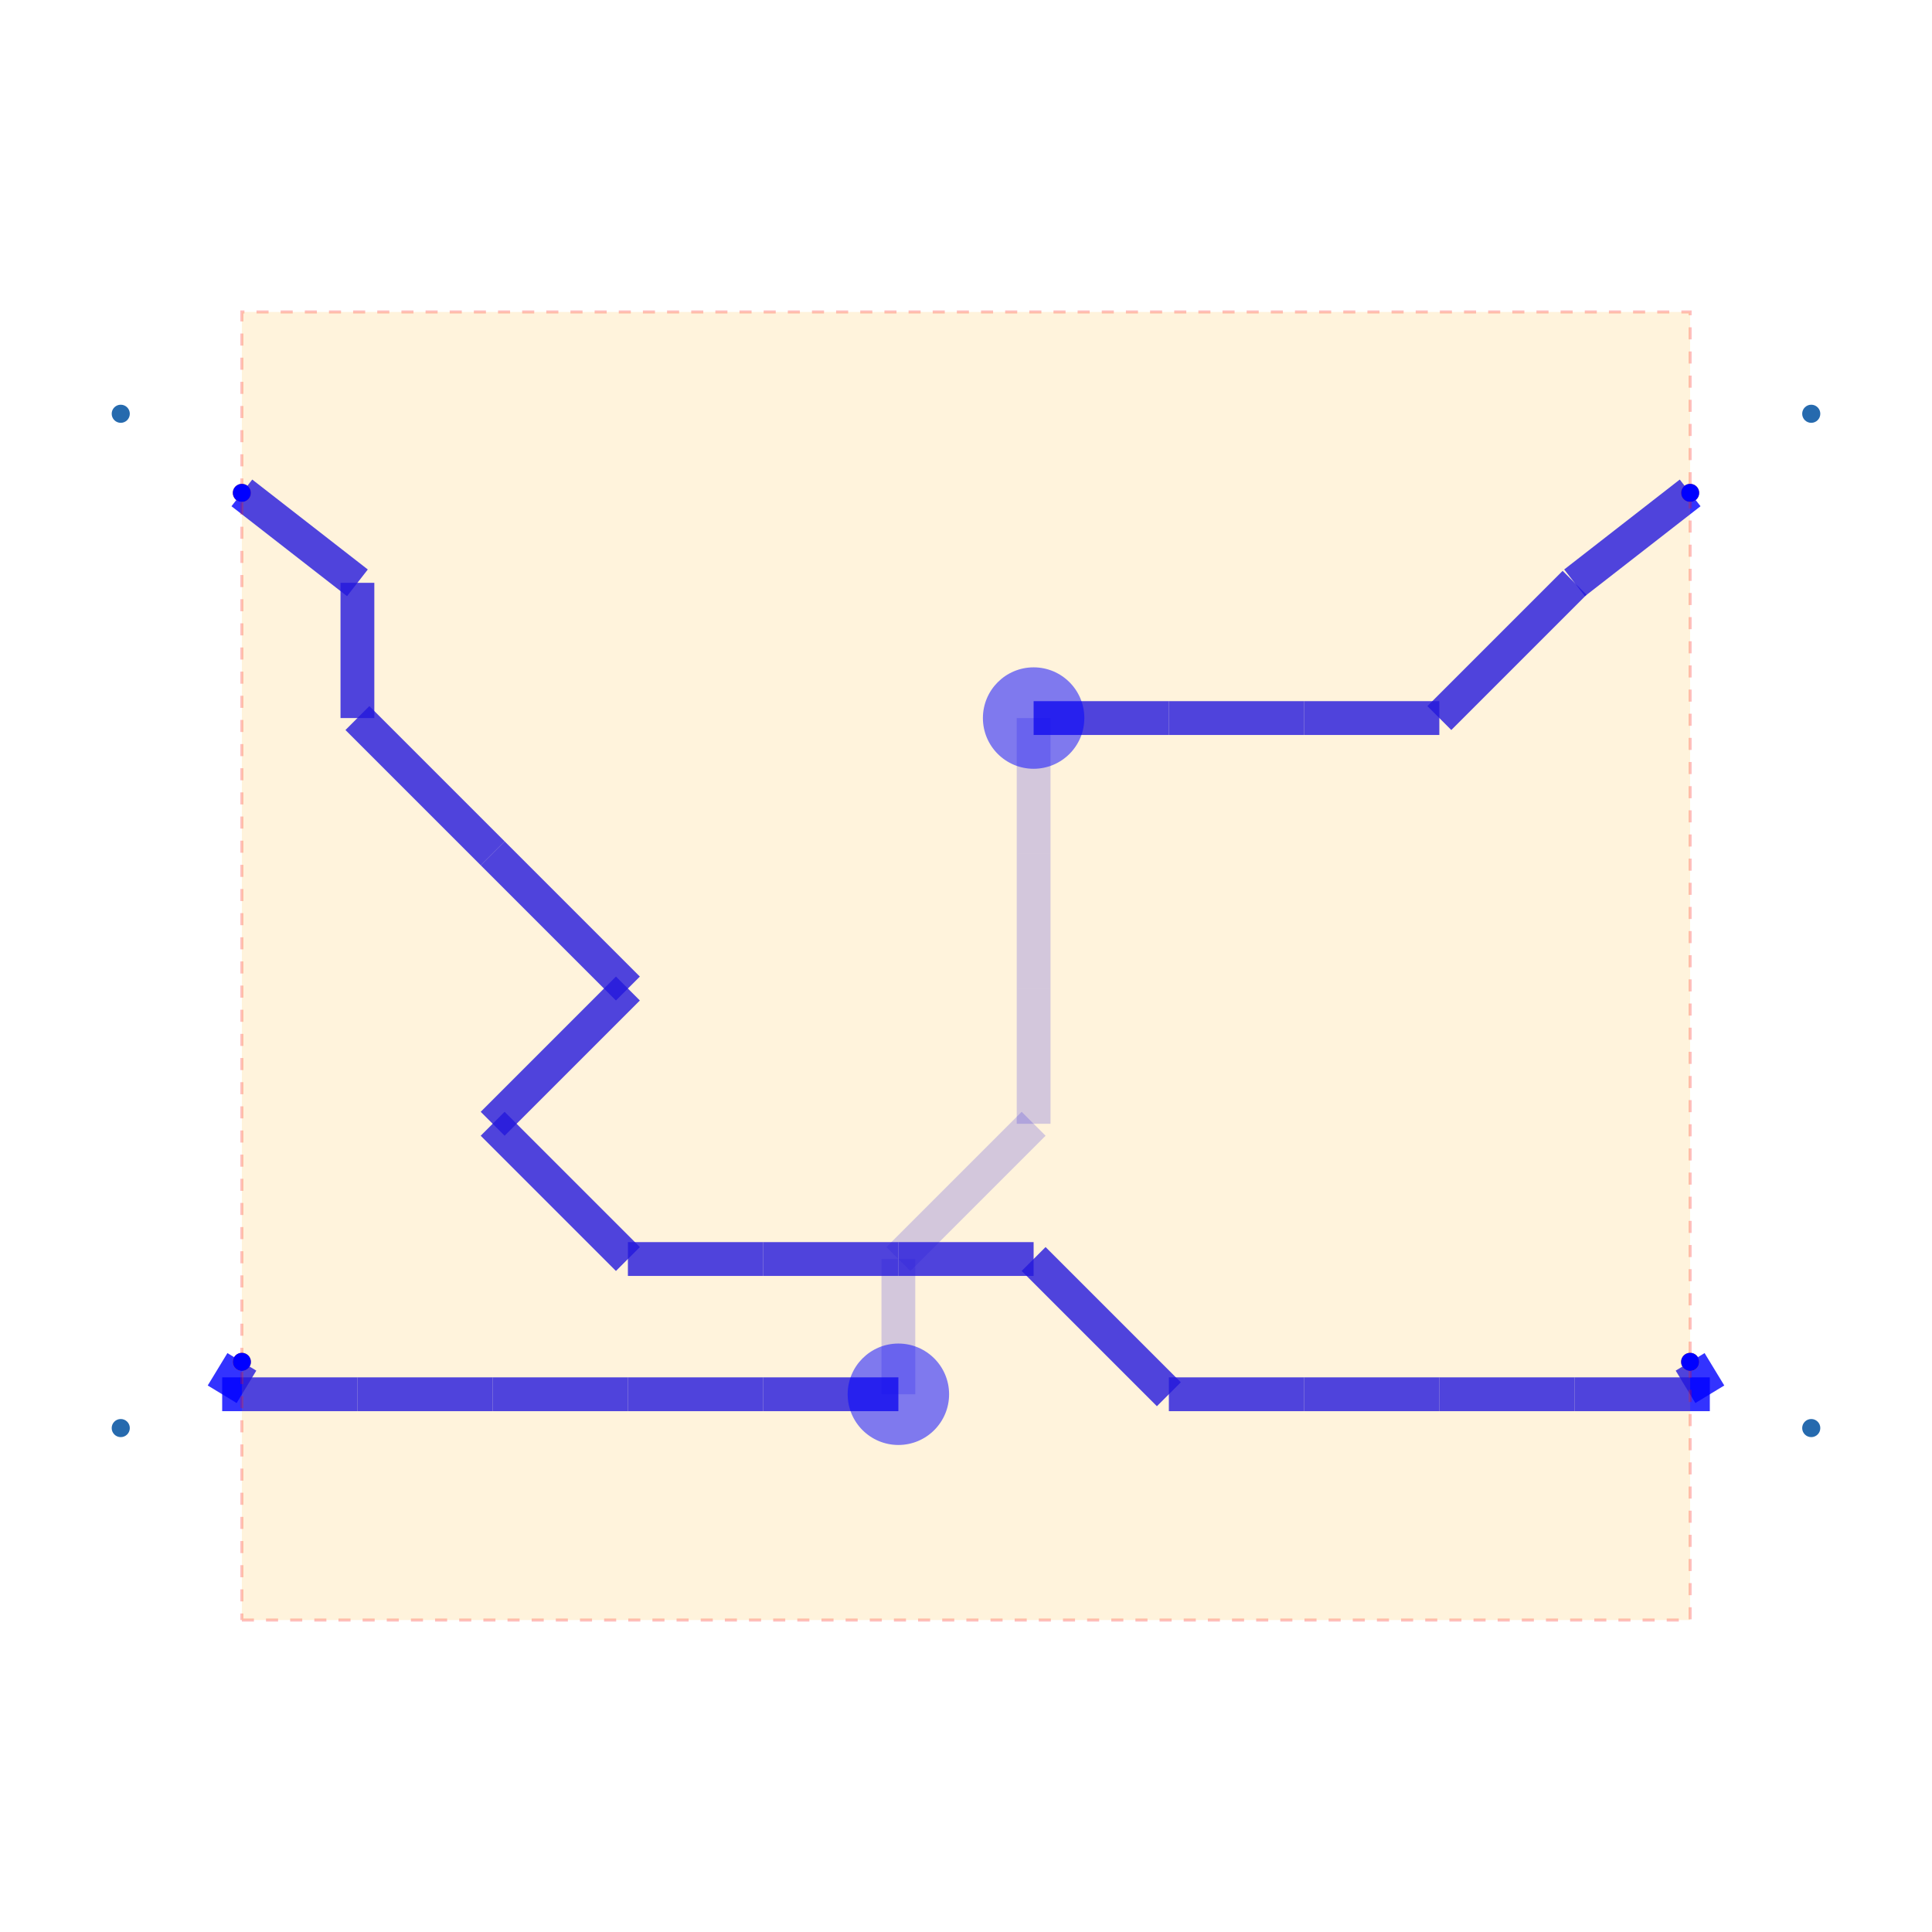
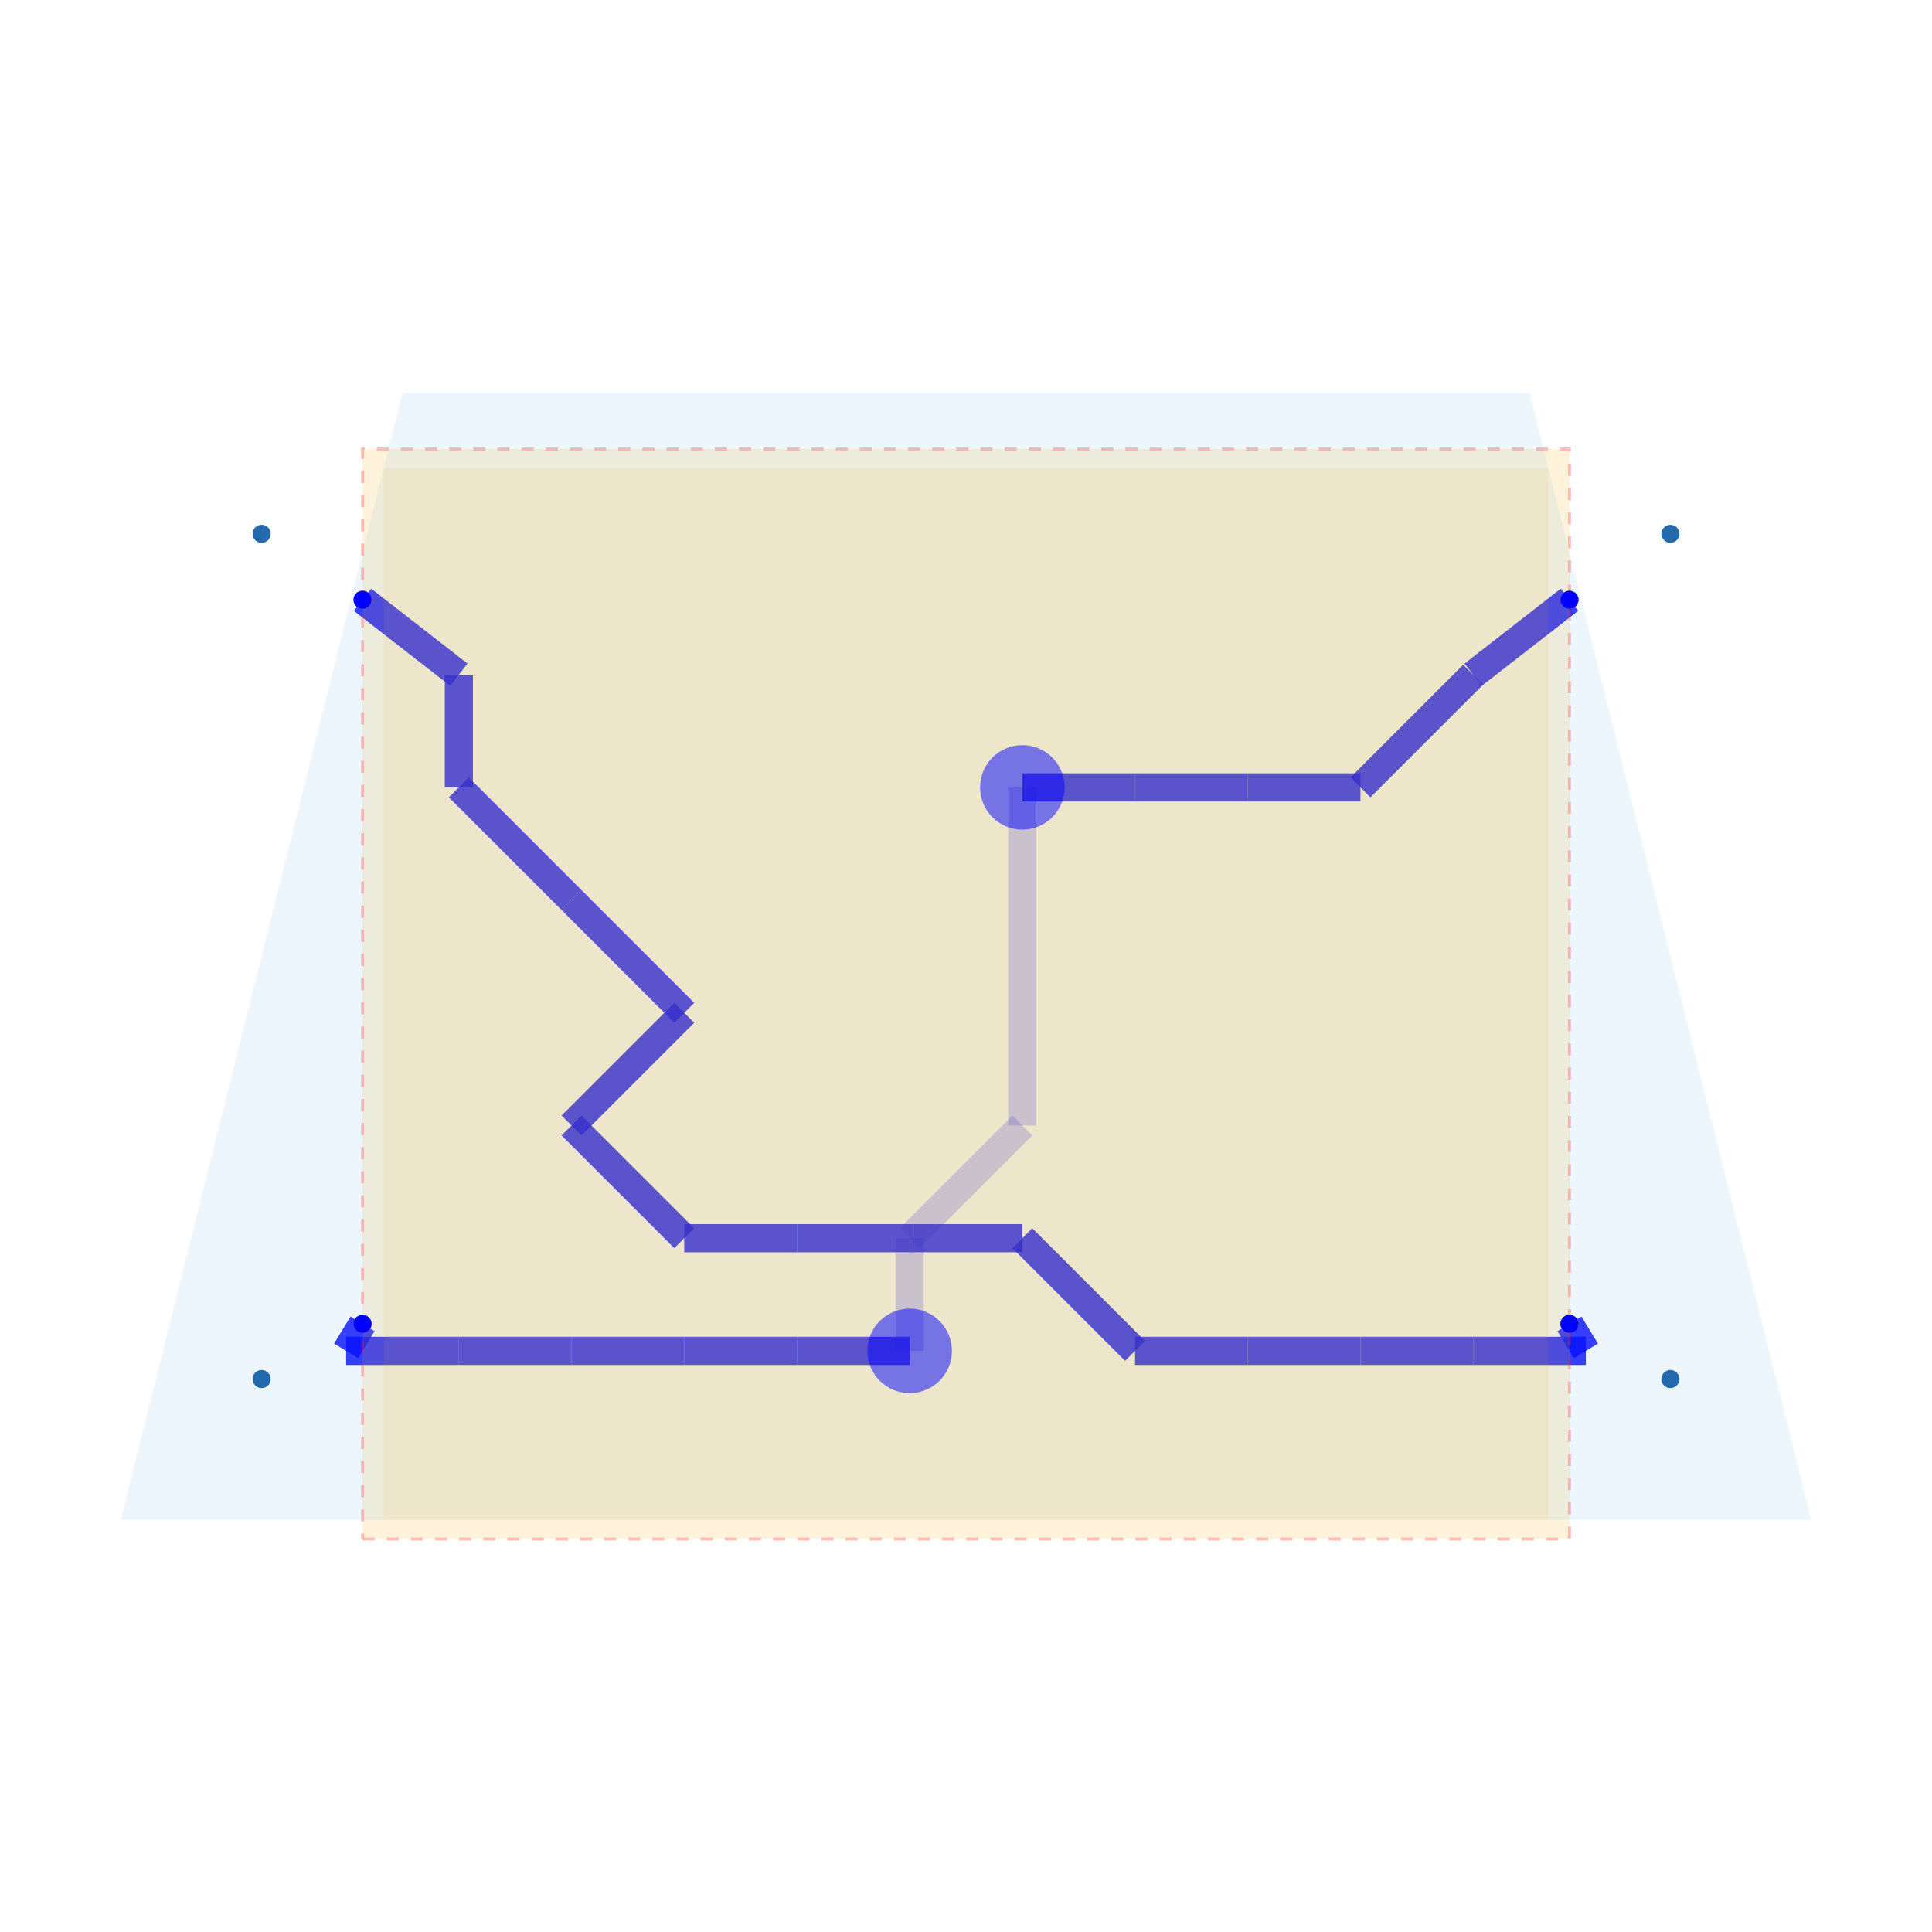
<svg xmlns="http://www.w3.org/2000/svg" width="640" height="640" viewBox="0 0 640 640">
  <rect width="100%" height="100%" fill="white" />
  <g>
-     <polyline data-points="5.141789416530459,0.6958217856300155 5.2,0.6000000000000001" data-type="line" data-label="" points="559.88,451.135 566.4,461.867" fill="none" stroke="rgba(0,0,255,0.8)" stroke-width="11.2" />
+     <polyline data-points="5.141789416530459,0.6958217856300155 5.2,0.6000000000000001" data-type="line" data-label="" points="519.9,438.557 525.333,447.5" fill="none" stroke="rgba(0,0,255,0.8)" stroke-width="9.333" />
  </g>
  <g>
-     <polyline data-points="5.2,0.6000000000000001 4.8,0.6000000000000001" data-type="line" data-label="" points="566.4,461.867 521.6,461.867" fill="none" stroke="rgba(0,0,255,0.8)" stroke-width="11.2" />
+     <polyline data-points="5.2,0.6000000000000001 4.8,0.6000000000000001" data-type="line" data-label="" points="525.333,447.5 488,447.5" fill="none" stroke="rgba(0,0,255,0.8)" stroke-width="9.333" />
  </g>
  <g>
-     <polyline data-points="4.8,0.6000000000000001 4.3999999999999995,0.6000000000000001" data-type="line" data-label="" points="521.6,461.867 476.8,461.867" fill="none" stroke="rgba(0,0,255,0.8)" stroke-width="11.2" />
+     <polyline data-points="4.8,0.6000000000000001 4.3999999999999995,0.6000000000000001" data-type="line" data-label="" points="488,447.5 450.667,447.5" fill="none" stroke="rgba(0,0,255,0.8)" stroke-width="9.333" />
  </g>
  <g>
-     <polyline data-points="4.3999999999999995,0.6000000000000001 3.9999999999999996,0.6000000000000001" data-type="line" data-label="" points="476.8,461.867 432,461.867" fill="none" stroke="rgba(0,0,255,0.8)" stroke-width="11.2" />
+     <polyline data-points="4.3999999999999995,0.6000000000000001 3.9999999999999996,0.6000000000000001" data-type="line" data-label="" points="450.667,447.5 413.333,447.5" fill="none" stroke="rgba(0,0,255,0.8)" stroke-width="9.333" />
  </g>
  <g>
-     <polyline data-points="3.9999999999999996,0.6000000000000001 3.5999999999999996,0.6000000000000001" data-type="line" data-label="" points="432,461.867 387.2,461.867" fill="none" stroke="rgba(0,0,255,0.8)" stroke-width="11.2" />
+     <polyline data-points="3.9999999999999996,0.6000000000000001 3.5999999999999996,0.6000000000000001" data-type="line" data-label="" points="413.333,447.5 376,447.5" fill="none" stroke="rgba(0,0,255,0.8)" stroke-width="9.333" />
  </g>
  <g>
-     <polyline data-points="3.5999999999999996,0.6000000000000001 3.1999999999999997,1" data-type="line" data-label="" points="387.2,461.867 342.4,417.067" fill="none" stroke="rgba(0,0,255,0.8)" stroke-width="11.2" />
+     <polyline data-points="3.5999999999999996,0.6000000000000001 3.1999999999999997,1" data-type="line" data-label="" points="376,447.5 338.667,410.167" fill="none" stroke="rgba(0,0,255,0.8)" stroke-width="9.333" />
  </g>
  <g>
-     <polyline data-points="3.1999999999999997,1 2.8,1" data-type="line" data-label="" points="342.4,417.067 297.6,417.067" fill="none" stroke="rgba(0,0,255,0.8)" stroke-width="11.2" />
+     <polyline data-points="3.1999999999999997,1 2.8,1" data-type="line" data-label="" points="338.667,410.167 301.333,410.167" fill="none" stroke="rgba(0,0,255,0.8)" stroke-width="9.333" />
  </g>
  <g>
-     <polyline data-points="2.8,1 2.4,1" data-type="line" data-label="" points="297.6,417.067 252.8,417.067" fill="none" stroke="rgba(0,0,255,0.8)" stroke-width="11.2" />
+     <polyline data-points="2.8,1 2.4,1" data-type="line" data-label="" points="301.333,410.167 264,410.167" fill="none" stroke="rgba(0,0,255,0.8)" stroke-width="9.333" />
  </g>
  <g>
-     <polyline data-points="2.4,1 2,1" data-type="line" data-label="" points="252.8,417.067 208,417.067" fill="none" stroke="rgba(0,0,255,0.8)" stroke-width="11.2" />
+     <polyline data-points="2.4,1 2,1" data-type="line" data-label="" points="264,410.167 226.667,410.167" fill="none" stroke="rgba(0,0,255,0.8)" stroke-width="9.333" />
  </g>
  <g>
-     <polyline data-points="2,1 1.6,1.4" data-type="line" data-label="" points="208,417.067 163.2,372.267" fill="none" stroke="rgba(0,0,255,0.8)" stroke-width="11.2" />
+     <polyline data-points="2,1 1.6,1.4" data-type="line" data-label="" points="226.667,410.167 189.333,372.834" fill="none" stroke="rgba(0,0,255,0.8)" stroke-width="9.333" />
  </g>
  <g>
-     <polyline data-points="1.6,1.4 2,1.7999999999999998" data-type="line" data-label="" points="163.2,372.267 208,327.467" fill="none" stroke="rgba(0,0,255,0.8)" stroke-width="11.2" />
+     <polyline data-points="1.6,1.4 2,1.7999999999999998" data-type="line" data-label="" points="189.333,372.834 226.667,335.5" fill="none" stroke="rgba(0,0,255,0.8)" stroke-width="9.333" />
  </g>
  <g>
-     <polyline data-points="2,1.7999999999999998 1.6,2.1999999999999997" data-type="line" data-label="" points="208,327.467 163.2,282.667" fill="none" stroke="rgba(0,0,255,0.8)" stroke-width="11.2" />
+     <polyline data-points="2,1.7999999999999998 1.6,2.1999999999999997" data-type="line" data-label="" points="226.667,335.5 189.333,298.167" fill="none" stroke="rgba(0,0,255,0.8)" stroke-width="9.333" />
  </g>
  <g>
-     <polyline data-points="1.6,2.1999999999999997 1.2000000000000002,2.5999999999999996" data-type="line" data-label="" points="163.2,282.667 118.4,237.867" fill="none" stroke="rgba(0,0,255,0.8)" stroke-width="11.2" />
+     <polyline data-points="1.6,2.1999999999999997 1.2000000000000002,2.5999999999999996" data-type="line" data-label="" points="189.333,298.167 152,260.834" fill="none" stroke="rgba(0,0,255,0.8)" stroke-width="9.333" />
  </g>
  <g>
-     <polyline data-points="1.2000000000000002,2.5999999999999996 1.2000000000000002,2.9999999999999996" data-type="line" data-label="" points="118.4,237.867 118.4,193.067" fill="none" stroke="rgba(0,0,255,0.8)" stroke-width="11.2" />
+     <polyline data-points="1.2000000000000002,2.5999999999999996 1.2000000000000002,2.9999999999999996" data-type="line" data-label="" points="152,260.834 152,223.5" fill="none" stroke="rgba(0,0,255,0.8)" stroke-width="9.333" />
  </g>
  <g>
-     <polyline data-points="1.2000000000000002,2.9999999999999996 0.8582105834695404,3.2659690854665673" data-type="line" data-label="" points="118.4,193.067 80.12,163.278" fill="none" stroke="rgba(0,0,255,0.8)" stroke-width="11.2" />
+     <polyline data-points="1.2000000000000002,2.9999999999999996 0.8582105834695404,3.2659690854665673" data-type="line" data-label="" points="152,223.5 120.1,198.676" fill="none" stroke="rgba(0,0,255,0.8)" stroke-width="9.333" />
  </g>
  <g>
-     <polyline data-points="0.8582105834695404,0.6958217856300155 0.8,0.6000000000000001" data-type="line" data-label="" points="80.12,451.135 73.6,461.867" fill="none" stroke="rgba(0,0,255,0.8)" stroke-width="11.2" />
+     <polyline data-points="0.8582105834695404,0.6958217856300155 0.8,0.6000000000000001" data-type="line" data-label="" points="120.1,438.557 114.667,447.5" fill="none" stroke="rgba(0,0,255,0.8)" stroke-width="9.333" />
  </g>
  <g>
-     <polyline data-points="0.8,0.6000000000000001 1.2000000000000002,0.6000000000000001" data-type="line" data-label="" points="73.6,461.867 118.4,461.867" fill="none" stroke="rgba(0,0,255,0.8)" stroke-width="11.2" />
+     <polyline data-points="0.8,0.6000000000000001 1.2000000000000002,0.6000000000000001" data-type="line" data-label="" points="114.667,447.5 152,447.5" fill="none" stroke="rgba(0,0,255,0.8)" stroke-width="9.333" />
  </g>
  <g>
-     <polyline data-points="1.2000000000000002,0.6000000000000001 1.6,0.6000000000000001" data-type="line" data-label="" points="118.4,461.867 163.2,461.867" fill="none" stroke="rgba(0,0,255,0.8)" stroke-width="11.2" />
+     <polyline data-points="1.2000000000000002,0.6000000000000001 1.6,0.6000000000000001" data-type="line" data-label="" points="152,447.5 189.333,447.5" fill="none" stroke="rgba(0,0,255,0.8)" stroke-width="9.333" />
  </g>
  <g>
-     <polyline data-points="1.6,0.6000000000000001 2,0.6000000000000001" data-type="line" data-label="" points="163.2,461.867 208,461.867" fill="none" stroke="rgba(0,0,255,0.8)" stroke-width="11.2" />
+     <polyline data-points="1.6,0.6000000000000001 2,0.6000000000000001" data-type="line" data-label="" points="189.333,447.5 226.667,447.5" fill="none" stroke="rgba(0,0,255,0.8)" stroke-width="9.333" />
  </g>
  <g>
-     <polyline data-points="2,0.6000000000000001 2.4,0.6000000000000001" data-type="line" data-label="" points="208,461.867 252.8,461.867" fill="none" stroke="rgba(0,0,255,0.8)" stroke-width="11.2" />
+     <polyline data-points="2,0.6000000000000001 2.4,0.6000000000000001" data-type="line" data-label="" points="226.667,447.5 264,447.5" fill="none" stroke="rgba(0,0,255,0.8)" stroke-width="9.333" />
  </g>
  <g>
-     <polyline data-points="2.4,0.6000000000000001 2.8,0.6000000000000001" data-type="line" data-label="" points="252.8,461.867 297.6,461.867" fill="none" stroke="rgba(0,0,255,0.8)" stroke-width="11.2" />
+     <polyline data-points="2.4,0.6000000000000001 2.8,0.6000000000000001" data-type="line" data-label="" points="264,447.5 301.333,447.5" fill="none" stroke="rgba(0,0,255,0.8)" stroke-width="9.333" />
  </g>
  <g>
-     <polyline data-points="2.8,0.6000000000000001 2.8,0.6000000000000001" data-type="line" data-label="" points="297.6,461.867 297.6,461.867" fill="none" stroke="rgba(0,0,255,0.8)" stroke-width="11.2" />
+     <polyline data-points="2.8,0.6000000000000001 2.8,0.6000000000000001" data-type="line" data-label="" points="301.333,447.5 301.333,447.5" fill="none" stroke="rgba(0,0,255,0.8)" stroke-width="9.333" />
  </g>
  <g>
-     <polyline data-points="2.8,0.6000000000000001 2.8,1" data-type="line" data-label="" points="297.6,461.867 297.6,417.067" fill="none" stroke="rgba(0,0,255,0.2)" stroke-width="11.2" />
+     <polyline data-points="2.8,0.6000000000000001 2.8,1" data-type="line" data-label="" points="301.333,447.5 301.333,410.167" fill="none" stroke="rgba(0,0,255,0.2)" stroke-width="9.333" />
  </g>
  <g>
-     <polyline data-points="2.8,1 3.1999999999999997,1.4" data-type="line" data-label="" points="297.6,417.067 342.4,372.267" fill="none" stroke="rgba(0,0,255,0.2)" stroke-width="11.2" />
+     <polyline data-points="2.8,1 3.1999999999999997,1.4" data-type="line" data-label="" points="301.333,410.167 338.667,372.834" fill="none" stroke="rgba(0,0,255,0.2)" stroke-width="9.333" />
  </g>
  <g>
-     <polyline data-points="3.1999999999999997,1.4 3.1999999999999997,1.7999999999999998" data-type="line" data-label="" points="342.4,372.267 342.4,327.467" fill="none" stroke="rgba(0,0,255,0.2)" stroke-width="11.2" />
+     <polyline data-points="3.1999999999999997,1.4 3.1999999999999997,1.7999999999999998" data-type="line" data-label="" points="338.667,372.834 338.667,335.5" fill="none" stroke="rgba(0,0,255,0.2)" stroke-width="9.333" />
  </g>
  <g>
-     <polyline data-points="3.1999999999999997,1.7999999999999998 3.1999999999999997,2.1999999999999997" data-type="line" data-label="" points="342.4,327.467 342.4,282.667" fill="none" stroke="rgba(0,0,255,0.2)" stroke-width="11.2" />
+     <polyline data-points="3.1999999999999997,1.7999999999999998 3.1999999999999997,2.1999999999999997" data-type="line" data-label="" points="338.667,335.5 338.667,298.167" fill="none" stroke="rgba(0,0,255,0.2)" stroke-width="9.333" />
  </g>
  <g>
-     <polyline data-points="3.1999999999999997,2.1999999999999997 3.1999999999999997,2.5999999999999996" data-type="line" data-label="" points="342.4,282.667 342.4,237.867" fill="none" stroke="rgba(0,0,255,0.2)" stroke-width="11.2" />
+     <polyline data-points="3.1999999999999997,2.1999999999999997 3.1999999999999997,2.5999999999999996" data-type="line" data-label="" points="338.667,298.167 338.667,260.834" fill="none" stroke="rgba(0,0,255,0.2)" stroke-width="9.333" />
  </g>
  <g>
-     <polyline data-points="3.1999999999999997,2.5999999999999996 3.1999999999999997,2.5999999999999996" data-type="line" data-label="" points="342.4,237.867 342.4,237.867" fill="none" stroke="rgba(0,0,255,0.2)" stroke-width="11.2" />
+     <polyline data-points="3.1999999999999997,2.5999999999999996 3.1999999999999997,2.5999999999999996" data-type="line" data-label="" points="338.667,260.834 338.667,260.834" fill="none" stroke="rgba(0,0,255,0.2)" stroke-width="9.333" />
  </g>
  <g>
-     <polyline data-points="3.1999999999999997,2.5999999999999996 3.5999999999999996,2.5999999999999996" data-type="line" data-label="" points="342.4,237.867 387.2,237.867" fill="none" stroke="rgba(0,0,255,0.8)" stroke-width="11.2" />
+     <polyline data-points="3.1999999999999997,2.5999999999999996 3.5999999999999996,2.5999999999999996" data-type="line" data-label="" points="338.667,260.834 376,260.834" fill="none" stroke="rgba(0,0,255,0.8)" stroke-width="9.333" />
  </g>
  <g>
-     <polyline data-points="3.5999999999999996,2.5999999999999996 3.9999999999999996,2.5999999999999996" data-type="line" data-label="" points="387.2,237.867 432,237.867" fill="none" stroke="rgba(0,0,255,0.8)" stroke-width="11.2" />
+     <polyline data-points="3.5999999999999996,2.5999999999999996 3.9999999999999996,2.5999999999999996" data-type="line" data-label="" points="376,260.834 413.333,260.834" fill="none" stroke="rgba(0,0,255,0.8)" stroke-width="9.333" />
  </g>
  <g>
-     <polyline data-points="3.9999999999999996,2.5999999999999996 4.3999999999999995,2.5999999999999996" data-type="line" data-label="" points="432,237.867 476.8,237.867" fill="none" stroke="rgba(0,0,255,0.8)" stroke-width="11.2" />
+     <polyline data-points="3.9999999999999996,2.5999999999999996 4.3999999999999995,2.5999999999999996" data-type="line" data-label="" points="413.333,260.834 450.667,260.834" fill="none" stroke="rgba(0,0,255,0.8)" stroke-width="9.333" />
  </g>
  <g>
-     <polyline data-points="4.3999999999999995,2.5999999999999996 4.8,2.9999999999999996" data-type="line" data-label="" points="476.8,237.867 521.6,193.067" fill="none" stroke="rgba(0,0,255,0.8)" stroke-width="11.2" />
+     <polyline data-points="4.3999999999999995,2.5999999999999996 4.8,2.9999999999999996" data-type="line" data-label="" points="450.667,260.834 488,223.5" fill="none" stroke="rgba(0,0,255,0.8)" stroke-width="9.333" />
  </g>
  <g>
-     <polyline data-points="4.8,2.9999999999999996 5.141789416530459,3.2659690854665673" data-type="line" data-label="" points="521.6,193.067 559.88,163.278" fill="none" stroke="rgba(0,0,255,0.8)" stroke-width="11.2" />
+     <polyline data-points="4.8,2.9999999999999996 5.141789416530459,3.2659690854665673" data-type="line" data-label="" points="488,223.5 519.9,198.676" fill="none" stroke="rgba(0,0,255,0.8)" stroke-width="9.333" />
  </g>
  <g>
-     <polyline data-points="0.8582105834695404,-0.06785280632859148 5.141789416530459,-0.06785280632859148 5.141789416530459,3.801186139661925 0.8582105834695404,3.801186139661925 0.8582105834695404,-0.06785280632859148" data-type="line" data-label="" points="80.12,536.666 559.88,536.666 559.88,103.334 80.12,103.334 80.12,536.666" fill="none" stroke="rgba(255, 0, 0, 0.25)" stroke-width="1px" stroke-dasharray="4 4" />
+     <polyline data-points="0.8582105834695404,-0.06785280632859148 5.141789416530459,-0.06785280632859148 5.141789416530459,3.801186139661925 0.8582105834695404,3.801186139661925 0.8582105834695404,-0.06785280632859148" data-type="line" data-label="" points="120.1,509.833 519.9,509.833 519.9,148.723 120.1,148.723 120.1,509.833" fill="none" stroke="rgba(255, 0, 0, 0.25)" stroke-width="1px" stroke-dasharray="4 4" />
  </g>
  <g>
-     <rect data-type="rect" data-label="poly-node-1 projectedRect" data-x="3" data-y="1.8666666666666667" data-ccw-rotation-degrees="0" x="80.12" y="103.334" width="479.761" height="433.332" fill="rgba(255, 165, 0, 0.14)" stroke="rgba(255, 120, 0, 0.8)" stroke-width="0.009" />
-   </g>
-   <circle data-type="circle" data-label="" data-x="2.8" data-y="0.6000000000000001" cx="297.6" cy="461.867" r="16.8" fill="rgba(0,0,255,0.5)" stroke="black" stroke-width="0.009" />
-   <circle data-type="circle" data-label="" data-x="3.1999999999999997" data-y="2.5999999999999996" cx="342.4" cy="237.867" r="16.8" fill="rgba(0,0,255,0.5)" stroke="black" stroke-width="0.009" />
-   <g>
-     <circle data-type="point" data-label="a original" data-x="0.5" data-y="0.5" cx="40" cy="473.067" r="3" fill="rgba(0, 80, 160, 0.85)" />
+     <rect data-type="rect" data-label="poly-node-1 projectedRect" data-x="3" data-y="1.8666666666666667" data-ccw-rotation-degrees="0" x="120.1" y="148.723" width="399.801" height="361.11" fill="rgba(255, 165, 0, 0.14)" stroke="rgba(255, 120, 0, 0.8)" stroke-width="0.011" />
  </g>
  <g>
-     <circle data-type="point" data-label="a original" data-x="5.5" data-y="3.5" cx="600" cy="137.067" r="3" fill="rgba(0, 80, 160, 0.85)" />
+     <polygon data-type="polygon" data-label="poly-node-1 polygon" data-points="0,0 6,0 5,4 1,4" points="40,503.5 600,503.5 506.667,130.167 133.333,130.167" fill="rgba(60, 160, 220, 0.10)" stroke="rgba(40, 90, 150, 0.7)" stroke-width="0.011" />
  </g>
  <g>
-     <circle data-type="point" data-label="b original" data-x="5.5" data-y="0.5" cx="600" cy="473.067" r="3" fill="rgba(0, 80, 160, 0.85)" />
+     <polygon data-type="polygon" data-label="poly-node-1 distortion target" data-points="0.9333333333333385,2.220446049250313e-16 5.066666666666661,2.220446049250313e-16 5.0666666666666655,3.733333333333337 0.9333333333333345,3.733333333333337" points="127.111,503.5 512.889,503.5 512.889,155.056 127.111,155.056" fill="rgba(255, 165, 0, 0.08)" stroke="rgba(255, 120, 0, 0.65)" stroke-width="0.011" />
+   </g>
+   <circle data-type="circle" data-label="" data-x="2.8" data-y="0.6000000000000001" cx="301.333" cy="447.5" r="14" fill="rgba(0,0,255,0.5)" stroke="black" stroke-width="0.011" />
+   <circle data-type="circle" data-label="" data-x="3.1999999999999997" data-y="2.5999999999999996" cx="338.667" cy="260.834" r="14" fill="rgba(0,0,255,0.5)" stroke="black" stroke-width="0.011" />
+   <g>
+     <circle data-type="point" data-label="a original" data-x="0.5" data-y="0.5" cx="86.667" cy="456.834" r="3" fill="rgba(0, 80, 160, 0.85)" />
  </g>
  <g>
-     <circle data-type="point" data-label="b original" data-x="0.5" data-y="3.5" cx="40" cy="137.067" r="3" fill="rgba(0, 80, 160, 0.85)" />
+     <circle data-type="point" data-label="a original" data-x="5.5" data-y="3.5" cx="553.333" cy="176.834" r="3" fill="rgba(0, 80, 160, 0.85)" />
  </g>
  <g>
-     <circle data-type="point" data-label="a projected" data-x="0.8582105834695404" data-y="0.6958217856300155" cx="80.12" cy="451.135" r="3" fill="rgba(255, 120, 0, 0.85)" />
+     <circle data-type="point" data-label="b original" data-x="5.5" data-y="0.5" cx="553.333" cy="456.834" r="3" fill="rgba(0, 80, 160, 0.85)" />
  </g>
  <g>
-     <circle data-type="point" data-label="a projected" data-x="5.141789416530459" data-y="3.2659690854665673" cx="559.88" cy="163.278" r="3" fill="rgba(255, 120, 0, 0.85)" />
+     <circle data-type="point" data-label="b original" data-x="0.5" data-y="3.5" cx="86.667" cy="176.834" r="3" fill="rgba(0, 80, 160, 0.85)" />
  </g>
  <g>
-     <circle data-type="point" data-label="b projected" data-x="5.141789416530459" data-y="0.6958217856300155" cx="559.88" cy="451.135" r="3" fill="rgba(255, 120, 0, 0.85)" />
+     <circle data-type="point" data-label="a projected" data-x="0.8582105834695404" data-y="0.6958217856300155" cx="120.1" cy="438.557" r="3" fill="rgba(255, 120, 0, 0.85)" />
  </g>
  <g>
-     <circle data-type="point" data-label="b projected" data-x="0.8582105834695404" data-y="3.2659690854665673" cx="80.12" cy="163.278" r="3" fill="rgba(255, 120, 0, 0.85)" />
+     <circle data-type="point" data-label="a projected" data-x="5.141789416530459" data-y="3.2659690854665673" cx="519.9" cy="198.676" r="3" fill="rgba(255, 120, 0, 0.85)" />
  </g>
  <g>
-     <circle data-type="point" data-label="a layer: 0" data-x="0.8582105834695404" data-y="0.6958217856300155" cx="80.12" cy="451.135" r="3" fill="blue" />
+     <circle data-type="point" data-label="b projected" data-x="5.141789416530459" data-y="0.6958217856300155" cx="519.9" cy="438.557" r="3" fill="rgba(255, 120, 0, 0.85)" />
  </g>
  <g>
-     <circle data-type="point" data-label="a layer: 0" data-x="5.141789416530459" data-y="3.2659690854665673" cx="559.88" cy="163.278" r="3" fill="blue" />
+     <circle data-type="point" data-label="b projected" data-x="0.8582105834695404" data-y="3.2659690854665673" cx="120.1" cy="198.676" r="3" fill="rgba(255, 120, 0, 0.85)" />
  </g>
  <g>
-     <circle data-type="point" data-label="b layer: 0" data-x="5.141789416530459" data-y="0.6958217856300155" cx="559.88" cy="451.135" r="3" fill="blue" />
+     <circle data-type="point" data-label="a layer: 0" data-x="0.8582105834695404" data-y="0.6958217856300155" cx="120.1" cy="438.557" r="3" fill="blue" />
  </g>
  <g>
-     <circle data-type="point" data-label="b layer: 0" data-x="0.8582105834695404" data-y="3.2659690854665673" cx="80.12" cy="163.278" r="3" fill="blue" />
+     <circle data-type="point" data-label="a layer: 0" data-x="5.141789416530459" data-y="3.2659690854665673" cx="519.9" cy="198.676" r="3" fill="blue" />
+   </g>
+   <g>
+     <circle data-type="point" data-label="b layer: 0" data-x="5.141789416530459" data-y="0.6958217856300155" cx="519.9" cy="438.557" r="3" fill="blue" />
+   </g>
+   <g>
+     <circle data-type="point" data-label="b layer: 0" data-x="0.8582105834695404" data-y="3.2659690854665673" cx="120.1" cy="198.676" r="3" fill="blue" />
  </g>
  <g id="crosshair" style="display: none">
    <line id="crosshair-h" y1="0" y2="640" stroke="#666" stroke-width="0.5" />
    <line id="crosshair-v" x1="0" x2="640" stroke="#666" stroke-width="0.5" />
    <text id="coordinates" font-family="monospace" font-size="12" fill="#666" />
  </g>
</svg>
